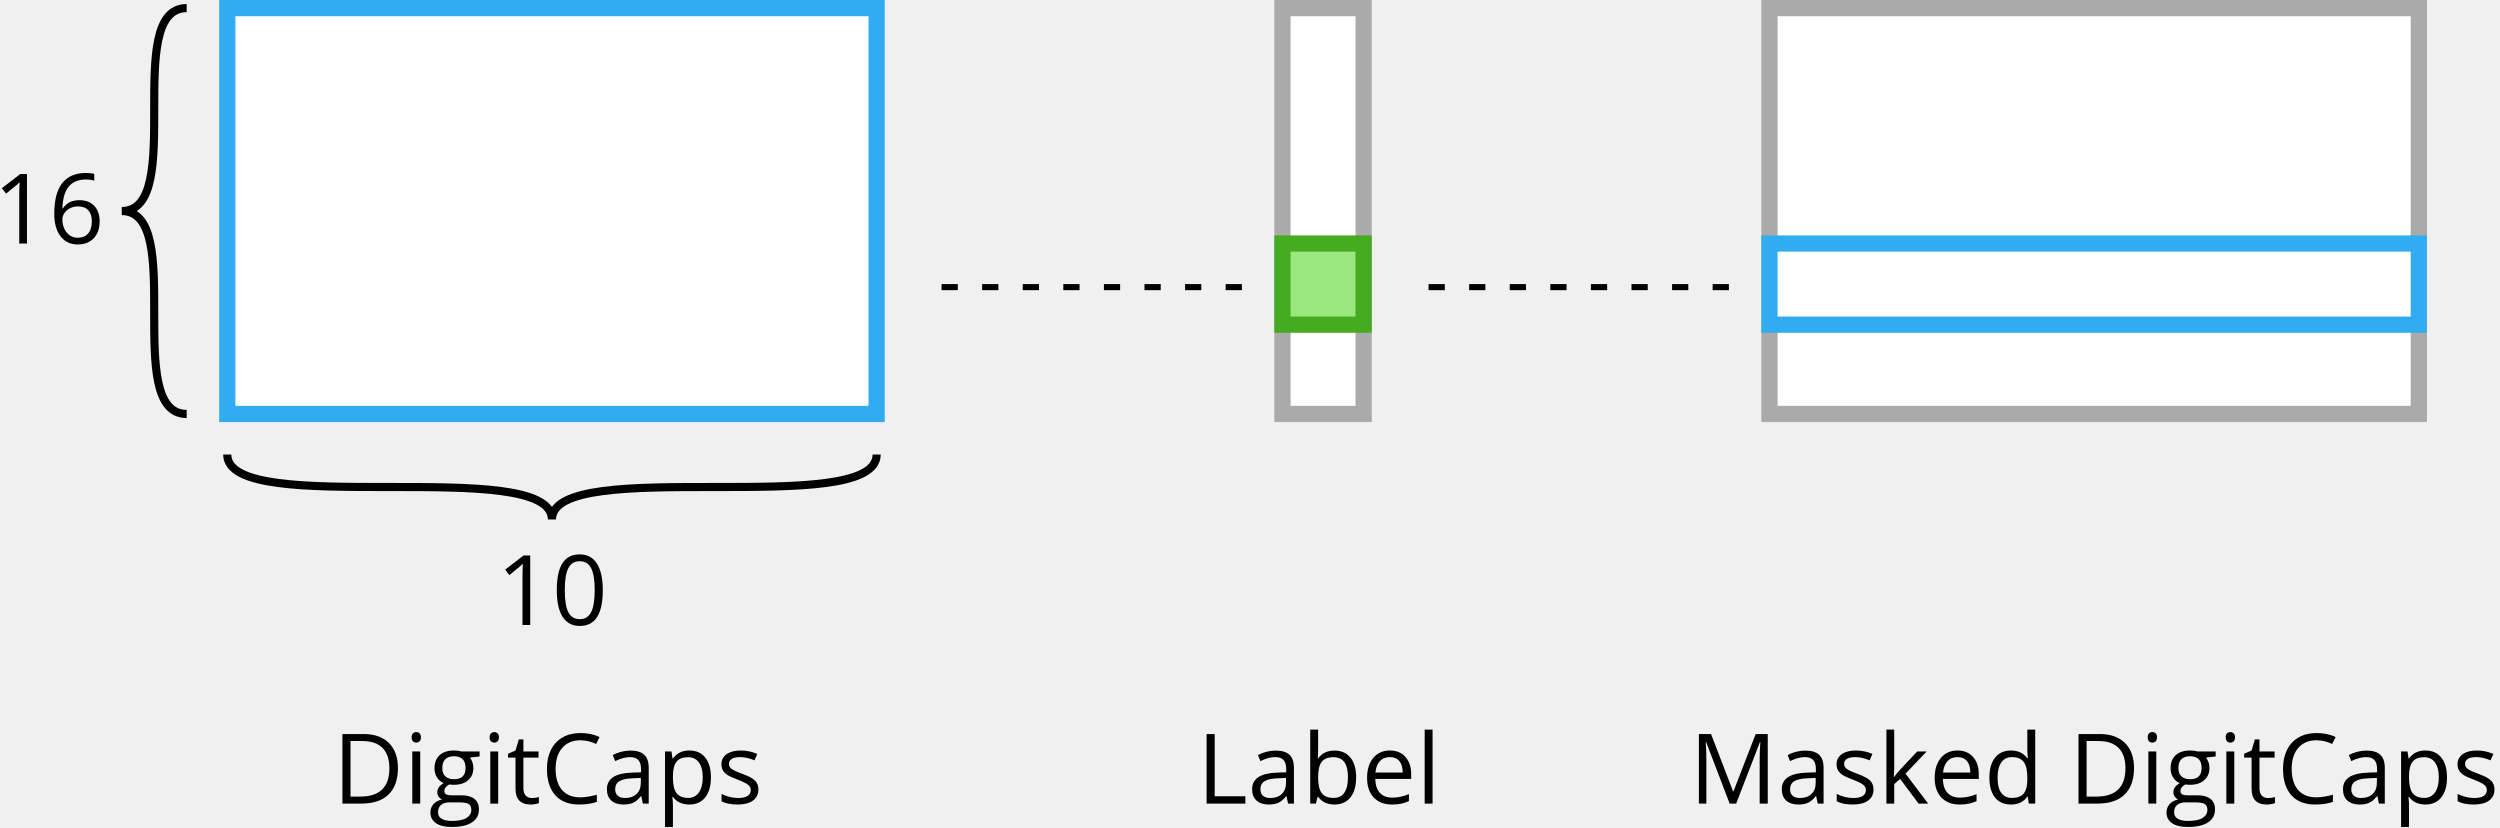
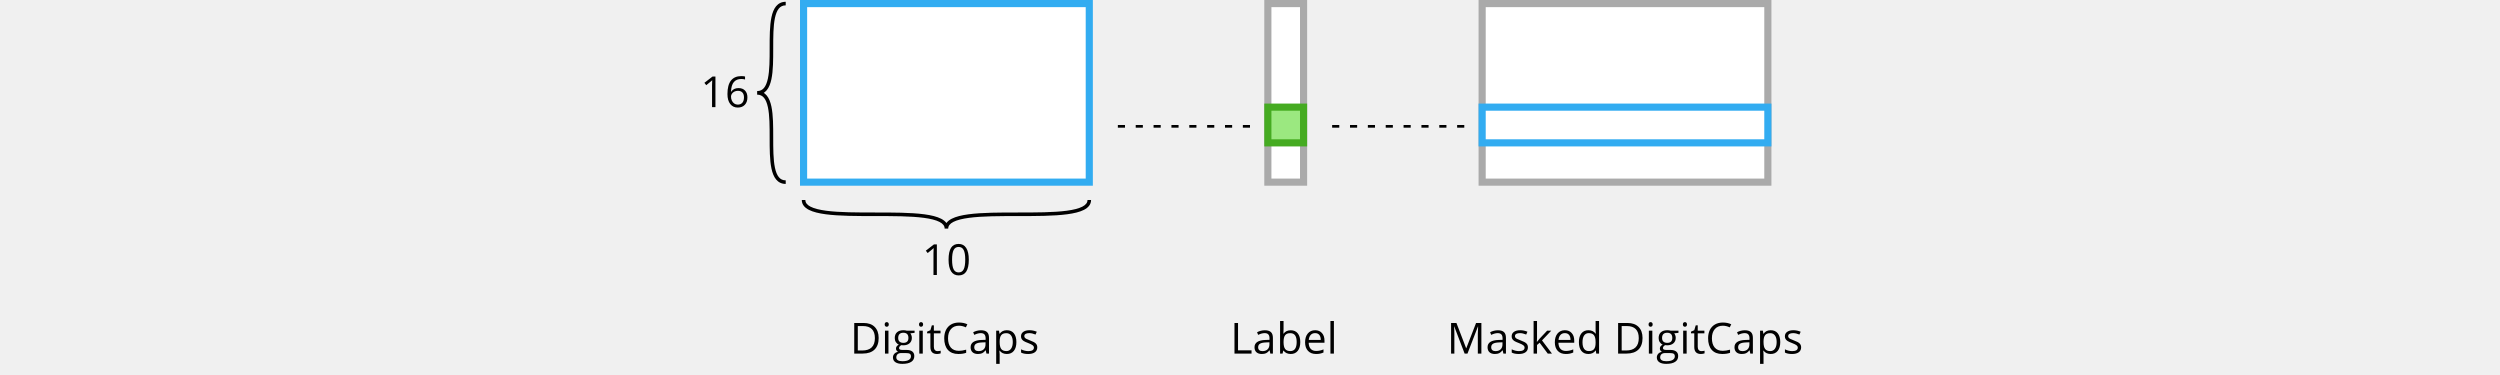
- <svg xmlns="http://www.w3.org/2000/svg" width="308" height="102" viewBox="0 0 308 102" fill="none">
-   <path d="M27.5 56C27.5 57.262 28.309 58.15 29.49 58.757C30.662 59.36 32.293 59.743 34.184 59.996C37.974 60.501 43.012 60.5 48 60.5C53.012 60.5 57.974 60.501 61.684 60.996C63.543 61.243 65.037 61.61 66.053 62.132C67.059 62.65 67.5 63.262 67.5 64L68.5 64C68.5 62.738 67.691 61.85 66.51 61.243C65.338 60.64 63.707 60.257 61.816 60.004C58.026 59.499 52.988 59.5 48 59.5C42.988 59.5 38.026 59.499 34.316 59.004C32.457 58.757 30.963 58.39 29.947 57.868C28.941 57.35 28.5 56.738 28.5 56L27.5 56ZM107.5 56C107.5 56.738 107.059 57.35 106.053 57.868C105.037 58.39 103.543 58.757 101.684 59.004C97.974 59.499 93.012 59.5 88 59.5C83.012 59.5 77.974 59.499 74.184 60.004C72.293 60.257 70.662 60.64 69.49 61.243C68.309 61.85 67.5 62.738 67.5 64L68.5 64C68.5 63.262 68.941 62.65 69.947 62.132C70.963 61.61 72.457 61.243 74.316 60.996C78.026 60.501 82.988 60.5 88 60.5C92.988 60.5 98.026 60.501 101.816 59.996C103.707 59.743 105.338 59.36 106.51 58.757C107.691 58.15 108.5 57.262 108.5 56L107.5 56Z" fill="black" />
-   <path d="M23 0.5C21.847 0.5 20.956 0.96 20.301 1.757C19.665 2.53 19.268 3.597 19.011 4.802C18.497 7.209 18.5 10.394 18.5 13.5C18.5 16.644 18.497 19.709 18.011 21.989C17.768 23.128 17.415 24.014 16.926 24.608C16.456 25.179 15.847 25.5 15 25.5L15 26.5C16.153 26.5 17.044 26.04 17.699 25.244C18.335 24.47 18.732 23.403 18.989 22.198C19.503 19.791 19.5 16.606 19.5 13.5C19.5 10.356 19.503 7.291 19.989 5.011C20.232 3.872 20.585 2.986 21.074 2.392C21.544 1.821 22.153 1.5 23 1.5L23 0.5ZM23 50.5C22.153 50.5 21.544 50.179 21.074 49.608C20.585 49.014 20.232 48.128 19.989 46.989C19.502 44.709 19.5 41.644 19.5 38.5C19.5 35.394 19.502 32.209 18.989 29.802C18.732 28.597 18.335 27.53 17.699 26.756C17.044 25.96 16.153 25.5 15 25.5L15 26.5C15.847 26.5 16.456 26.821 16.926 27.392C17.415 27.986 17.768 28.872 18.011 30.011C18.497 32.291 18.5 35.356 18.5 38.5C18.5 41.606 18.497 44.791 19.011 47.198C19.268 48.403 19.665 49.47 20.301 50.243C20.956 51.04 21.847 51.5 23 51.5L23 50.5Z" fill="black" />
-   <path d="M65.322 77H64.373V70.894C64.373 70.387 64.389 69.906 64.42 69.453C64.338 69.535 64.246 69.621 64.144 69.711C64.043 69.801 63.578 70.182 62.75 70.853L62.234 70.186L64.502 68.434H65.322V77ZM74.264 72.705C74.264 74.186 74.029 75.291 73.561 76.022C73.096 76.752 72.383 77.117 71.422 77.117C70.5 77.117 69.799 76.744 69.318 75.998C68.838 75.248 68.598 74.15 68.598 72.705C68.598 71.213 68.83 70.106 69.295 69.383C69.76 68.66 70.469 68.299 71.422 68.299C72.352 68.299 73.057 68.676 73.537 69.43C74.022 70.184 74.264 71.275 74.264 72.705ZM69.582 72.705C69.582 73.951 69.728 74.859 70.022 75.43C70.314 75.996 70.781 76.279 71.422 76.279C72.07 76.279 72.539 75.992 72.828 75.418C73.121 74.84 73.268 73.936 73.268 72.705C73.268 71.475 73.121 70.574 72.828 70.004C72.539 69.43 72.07 69.143 71.422 69.143C70.781 69.143 70.314 69.426 70.022 69.992C69.728 70.555 69.582 71.459 69.582 72.705Z" fill="black" />
-   <path d="M3.322 30H2.373V23.895C2.373 23.387 2.389 22.906 2.42 22.453C2.338 22.535 2.246 22.621 2.145 22.711C2.043 22.801 1.578 23.182 0.75 23.854L0.234 23.186L2.502 21.434H3.322V30ZM6.686 26.338C6.686 24.654 7.012 23.396 7.664 22.564C8.32 21.729 9.289 21.311 10.57 21.311C11.012 21.311 11.359 21.348 11.613 21.422V22.26C11.312 22.162 10.969 22.113 10.582 22.113C9.664 22.113 8.963 22.4 8.479 22.975C7.994 23.545 7.729 24.443 7.682 25.67H7.752C8.182 24.998 8.861 24.662 9.791 24.662C10.56 24.662 11.166 24.895 11.607 25.359C12.053 25.824 12.275 26.455 12.275 27.252C12.275 28.143 12.031 28.844 11.543 29.355C11.059 29.863 10.402 30.117 9.574 30.117C8.688 30.117 7.984 29.785 7.465 29.121C6.945 28.453 6.686 27.525 6.686 26.338ZM9.562 29.291C10.117 29.291 10.547 29.117 10.852 28.77C11.16 28.418 11.315 27.912 11.315 27.252C11.315 26.686 11.172 26.24 10.887 25.916C10.602 25.592 10.176 25.43 9.609 25.43C9.258 25.43 8.936 25.502 8.643 25.646C8.35 25.791 8.115 25.99 7.939 26.244C7.768 26.498 7.682 26.762 7.682 27.035C7.682 27.438 7.76 27.812 7.916 28.16C8.072 28.508 8.293 28.783 8.578 28.986C8.867 29.189 9.195 29.291 9.562 29.291Z" fill="black" />
-   <rect x="28" y="1" width="80" height="50" fill="white" stroke="#32ACF1" stroke-width="2" />
-   <rect x="218" y="1" width="80" height="50" fill="white" stroke="#AAAAAA" stroke-width="2" />
-   <rect x="218" y="30" width="80" height="10" fill="white" stroke="#32ACF1" stroke-width="2" />
-   <path d="M49.025 94.635C49.025 96.049 48.641 97.131 47.871 97.881C47.105 98.627 46.002 99 44.56 99H42.188V90.434H44.812C46.145 90.434 47.18 90.803 47.918 91.541C48.656 92.279 49.025 93.311 49.025 94.635ZM47.971 94.67C47.971 93.553 47.69 92.711 47.127 92.144C46.568 91.578 45.736 91.295 44.631 91.295H43.184V98.139H44.397C45.584 98.139 46.477 97.848 47.074 97.266C47.672 96.68 47.971 95.814 47.971 94.67ZM51.768 99H50.795V92.578H51.768V99ZM50.713 90.838C50.713 90.615 50.768 90.453 50.877 90.352C50.986 90.246 51.123 90.193 51.287 90.193C51.443 90.193 51.578 90.246 51.691 90.352C51.805 90.457 51.861 90.619 51.861 90.838C51.861 91.057 51.805 91.221 51.691 91.33C51.578 91.436 51.443 91.488 51.287 91.488C51.123 91.488 50.986 91.436 50.877 91.33C50.768 91.221 50.713 91.057 50.713 90.838ZM59.086 92.578V93.193L57.897 93.334C58.006 93.471 58.103 93.65 58.19 93.873C58.275 94.092 58.318 94.34 58.318 94.617C58.318 95.246 58.103 95.748 57.674 96.123C57.244 96.498 56.654 96.686 55.904 96.686C55.713 96.686 55.533 96.67 55.365 96.639C54.951 96.857 54.744 97.133 54.744 97.465C54.744 97.641 54.816 97.772 54.961 97.857C55.105 97.939 55.353 97.981 55.705 97.981H56.842C57.537 97.981 58.07 98.127 58.441 98.42C58.816 98.713 59.004 99.139 59.004 99.697C59.004 100.408 58.719 100.949 58.148 101.32C57.578 101.695 56.746 101.883 55.652 101.883C54.812 101.883 54.164 101.727 53.707 101.414C53.254 101.102 53.027 100.66 53.027 100.09C53.027 99.699 53.152 99.361 53.402 99.076C53.652 98.791 54.004 98.598 54.457 98.496C54.293 98.422 54.154 98.307 54.041 98.15C53.932 97.994 53.877 97.812 53.877 97.606C53.877 97.371 53.94 97.166 54.065 96.99C54.19 96.814 54.387 96.644 54.656 96.481C54.324 96.344 54.053 96.111 53.842 95.783C53.635 95.455 53.531 95.08 53.531 94.658C53.531 93.955 53.742 93.414 54.164 93.035C54.586 92.652 55.184 92.461 55.957 92.461C56.293 92.461 56.596 92.5 56.865 92.578H59.086ZM53.965 100.078C53.965 100.426 54.111 100.689 54.404 100.869C54.697 101.049 55.117 101.139 55.664 101.139C56.48 101.139 57.084 101.016 57.475 100.77C57.869 100.527 58.066 100.197 58.066 99.779C58.066 99.432 57.959 99.189 57.744 99.053C57.529 98.92 57.125 98.853 56.531 98.853H55.365C54.924 98.853 54.58 98.959 54.334 99.17C54.088 99.381 53.965 99.684 53.965 100.078ZM54.492 94.635C54.492 95.084 54.619 95.424 54.873 95.654C55.127 95.885 55.48 96 55.934 96C56.883 96 57.357 95.539 57.357 94.617C57.357 93.652 56.877 93.17 55.916 93.17C55.459 93.17 55.107 93.293 54.861 93.539C54.615 93.785 54.492 94.15 54.492 94.635ZM61.377 99H60.404V92.578H61.377V99ZM60.322 90.838C60.322 90.615 60.377 90.453 60.486 90.352C60.596 90.246 60.732 90.193 60.897 90.193C61.053 90.193 61.188 90.246 61.301 90.352C61.414 90.457 61.471 90.619 61.471 90.838C61.471 91.057 61.414 91.221 61.301 91.33C61.188 91.436 61.053 91.488 60.897 91.488C60.732 91.488 60.596 91.436 60.486 91.33C60.377 91.221 60.322 91.057 60.322 90.838ZM65.514 98.314C65.686 98.314 65.852 98.303 66.012 98.279C66.172 98.252 66.299 98.225 66.393 98.197V98.941C66.287 98.992 66.131 99.033 65.924 99.064C65.721 99.1 65.537 99.117 65.373 99.117C64.131 99.117 63.51 98.463 63.51 97.154V93.334H62.59V92.865L63.51 92.461L63.92 91.09H64.482V92.578H66.346V93.334H64.482V97.113C64.482 97.5 64.574 97.797 64.758 98.004C64.941 98.211 65.193 98.314 65.514 98.314ZM71.496 91.201C70.555 91.201 69.811 91.516 69.264 92.144C68.721 92.769 68.449 93.627 68.449 94.717C68.449 95.838 68.711 96.705 69.234 97.318C69.762 97.928 70.512 98.232 71.484 98.232C72.082 98.232 72.764 98.125 73.529 97.91V98.783C72.936 99.006 72.203 99.117 71.332 99.117C70.07 99.117 69.096 98.734 68.408 97.969C67.725 97.203 67.383 96.115 67.383 94.705C67.383 93.822 67.547 93.049 67.875 92.385C68.207 91.721 68.684 91.209 69.305 90.85C69.93 90.49 70.664 90.311 71.508 90.311C72.406 90.311 73.191 90.475 73.863 90.803L73.441 91.658C72.793 91.353 72.144 91.201 71.496 91.201ZM79.201 99L79.008 98.086H78.961C78.641 98.488 78.32 98.762 78 98.906C77.684 99.047 77.287 99.117 76.811 99.117C76.174 99.117 75.674 98.953 75.311 98.625C74.951 98.297 74.772 97.83 74.772 97.225C74.772 95.928 75.809 95.248 77.883 95.186L78.973 95.15V94.752C78.973 94.248 78.863 93.877 78.644 93.639C78.43 93.397 78.084 93.275 77.607 93.275C77.072 93.275 76.467 93.439 75.791 93.768L75.492 93.023C75.809 92.852 76.154 92.717 76.529 92.619C76.908 92.522 77.287 92.473 77.666 92.473C78.432 92.473 78.998 92.643 79.365 92.982C79.736 93.322 79.922 93.867 79.922 94.617V99H79.201ZM77.004 98.314C77.609 98.314 78.084 98.148 78.428 97.816C78.775 97.484 78.949 97.019 78.949 96.422V95.842L77.977 95.883C77.203 95.91 76.644 96.031 76.301 96.246C75.961 96.457 75.791 96.787 75.791 97.236C75.791 97.588 75.897 97.856 76.107 98.039C76.322 98.223 76.621 98.314 77.004 98.314ZM84.92 99.117C84.502 99.117 84.119 99.041 83.772 98.889C83.428 98.732 83.139 98.494 82.904 98.174H82.834C82.881 98.549 82.904 98.904 82.904 99.24V101.883H81.932V92.578H82.723L82.857 93.457H82.904C83.154 93.106 83.445 92.852 83.777 92.695C84.109 92.539 84.49 92.461 84.92 92.461C85.772 92.461 86.428 92.752 86.889 93.334C87.353 93.916 87.586 94.732 87.586 95.783C87.586 96.838 87.35 97.658 86.877 98.244C86.408 98.826 85.756 99.117 84.92 99.117ZM84.779 93.287C84.123 93.287 83.648 93.469 83.356 93.832C83.062 94.195 82.912 94.773 82.904 95.566V95.783C82.904 96.686 83.055 97.332 83.356 97.723C83.656 98.109 84.139 98.303 84.803 98.303C85.357 98.303 85.791 98.078 86.103 97.629C86.42 97.18 86.578 96.561 86.578 95.772C86.578 94.971 86.42 94.357 86.103 93.932C85.791 93.502 85.35 93.287 84.779 93.287ZM93.434 97.248C93.434 97.846 93.211 98.307 92.766 98.631C92.32 98.955 91.695 99.117 90.891 99.117C90.039 99.117 89.375 98.982 88.898 98.713V97.811C89.207 97.967 89.537 98.09 89.889 98.18C90.244 98.269 90.586 98.314 90.914 98.314C91.422 98.314 91.812 98.234 92.086 98.074C92.359 97.91 92.496 97.662 92.496 97.33C92.496 97.08 92.387 96.867 92.168 96.691C91.953 96.512 91.531 96.301 90.902 96.059C90.305 95.836 89.879 95.643 89.625 95.478C89.375 95.311 89.188 95.121 89.062 94.91C88.941 94.699 88.881 94.447 88.881 94.154C88.881 93.631 89.094 93.219 89.519 92.918C89.945 92.613 90.529 92.461 91.272 92.461C91.963 92.461 92.639 92.602 93.299 92.883L92.953 93.674C92.309 93.408 91.725 93.275 91.201 93.275C90.74 93.275 90.393 93.348 90.158 93.492C89.924 93.637 89.807 93.836 89.807 94.09C89.807 94.262 89.85 94.408 89.936 94.529C90.025 94.65 90.168 94.766 90.363 94.875C90.559 94.984 90.934 95.143 91.488 95.35C92.25 95.627 92.764 95.906 93.029 96.188C93.299 96.469 93.434 96.822 93.434 97.248Z" fill="black" />
-   <path d="M213.094 99L210.188 91.406H210.141C210.195 92.008 210.223 92.723 210.223 93.551V99H209.303V90.434H210.803L213.516 97.5H213.562L216.299 90.434H217.787V99H216.791V93.481C216.791 92.848 216.818 92.16 216.873 91.418H216.826L213.896 99H213.094ZM223.945 99L223.752 98.086H223.705C223.385 98.488 223.064 98.762 222.744 98.906C222.428 99.047 222.031 99.117 221.555 99.117C220.918 99.117 220.418 98.953 220.055 98.625C219.695 98.297 219.516 97.83 219.516 97.225C219.516 95.928 220.553 95.248 222.627 95.186L223.717 95.15V94.752C223.717 94.248 223.607 93.877 223.389 93.639C223.174 93.397 222.828 93.275 222.352 93.275C221.816 93.275 221.211 93.439 220.535 93.768L220.236 93.023C220.553 92.852 220.898 92.717 221.273 92.619C221.652 92.522 222.031 92.473 222.41 92.473C223.176 92.473 223.742 92.643 224.109 92.982C224.48 93.322 224.666 93.867 224.666 94.617V99H223.945ZM221.748 98.314C222.354 98.314 222.828 98.148 223.172 97.816C223.52 97.484 223.693 97.019 223.693 96.422V95.842L222.721 95.883C221.947 95.91 221.389 96.031 221.045 96.246C220.705 96.457 220.535 96.787 220.535 97.236C220.535 97.588 220.641 97.856 220.852 98.039C221.066 98.223 221.365 98.314 221.748 98.314ZM230.818 97.248C230.818 97.846 230.596 98.307 230.15 98.631C229.705 98.955 229.08 99.117 228.275 99.117C227.424 99.117 226.76 98.982 226.283 98.713V97.811C226.592 97.967 226.922 98.09 227.273 98.18C227.629 98.269 227.971 98.314 228.299 98.314C228.807 98.314 229.197 98.234 229.471 98.074C229.744 97.91 229.881 97.662 229.881 97.33C229.881 97.08 229.771 96.867 229.553 96.691C229.338 96.512 228.916 96.301 228.287 96.059C227.689 95.836 227.264 95.643 227.01 95.478C226.76 95.311 226.572 95.121 226.447 94.91C226.326 94.699 226.266 94.447 226.266 94.154C226.266 93.631 226.479 93.219 226.904 92.918C227.33 92.613 227.914 92.461 228.656 92.461C229.348 92.461 230.023 92.602 230.684 92.883L230.338 93.674C229.693 93.408 229.109 93.275 228.586 93.275C228.125 93.275 227.777 93.348 227.543 93.492C227.309 93.637 227.191 93.836 227.191 94.09C227.191 94.262 227.234 94.408 227.32 94.529C227.41 94.65 227.553 94.766 227.748 94.875C227.943 94.984 228.318 95.143 228.873 95.35C229.635 95.627 230.148 95.906 230.414 96.188C230.684 96.469 230.818 96.822 230.818 97.248ZM233.367 95.713C233.535 95.475 233.791 95.162 234.135 94.775L236.209 92.578H237.363L234.762 95.314L237.545 99H236.367L234.1 95.965L233.367 96.598V99H232.406V89.883H233.367V94.717C233.367 94.932 233.352 95.264 233.32 95.713H233.367ZM241.424 99.117C240.475 99.117 239.725 98.828 239.174 98.25C238.627 97.672 238.354 96.869 238.354 95.842C238.354 94.807 238.607 93.984 239.115 93.375C239.627 92.766 240.312 92.461 241.172 92.461C241.977 92.461 242.613 92.727 243.082 93.258C243.551 93.785 243.785 94.482 243.785 95.35V95.965H239.361C239.381 96.719 239.57 97.291 239.93 97.682C240.293 98.072 240.803 98.268 241.459 98.268C242.15 98.268 242.834 98.123 243.51 97.834V98.701C243.166 98.85 242.84 98.955 242.531 99.018C242.227 99.084 241.857 99.117 241.424 99.117ZM241.16 93.275C240.645 93.275 240.232 93.443 239.924 93.779C239.619 94.115 239.439 94.58 239.385 95.174H242.742C242.742 94.561 242.605 94.092 242.332 93.768C242.059 93.439 241.668 93.275 241.16 93.275ZM249.82 98.139H249.768C249.318 98.791 248.646 99.117 247.752 99.117C246.912 99.117 246.258 98.83 245.789 98.256C245.324 97.682 245.092 96.865 245.092 95.807C245.092 94.748 245.326 93.926 245.795 93.34C246.264 92.754 246.916 92.461 247.752 92.461C248.623 92.461 249.291 92.777 249.756 93.41H249.832L249.791 92.947L249.768 92.496V89.883H250.74V99H249.949L249.82 98.139ZM247.875 98.303C248.539 98.303 249.02 98.123 249.316 97.764C249.617 97.4 249.768 96.816 249.768 96.012V95.807C249.768 94.897 249.615 94.248 249.311 93.861C249.01 93.471 248.527 93.275 247.863 93.275C247.293 93.275 246.855 93.498 246.551 93.943C246.25 94.385 246.1 95.01 246.1 95.818C246.1 96.639 246.25 97.258 246.551 97.676C246.852 98.094 247.293 98.303 247.875 98.303ZM262.91 94.635C262.91 96.049 262.525 97.131 261.756 97.881C260.99 98.627 259.887 99 258.445 99H256.072V90.434H258.697C260.029 90.434 261.064 90.803 261.803 91.541C262.541 92.279 262.91 93.311 262.91 94.635ZM261.855 94.67C261.855 93.553 261.574 92.711 261.012 92.144C260.453 91.578 259.621 91.295 258.516 91.295H257.068V98.139H258.281C259.469 98.139 260.361 97.848 260.959 97.266C261.557 96.68 261.855 95.814 261.855 94.67ZM265.652 99H264.68V92.578H265.652V99ZM264.598 90.838C264.598 90.615 264.652 90.453 264.762 90.352C264.871 90.246 265.008 90.193 265.172 90.193C265.328 90.193 265.463 90.246 265.576 90.352C265.689 90.457 265.746 90.619 265.746 90.838C265.746 91.057 265.689 91.221 265.576 91.33C265.463 91.436 265.328 91.488 265.172 91.488C265.008 91.488 264.871 91.436 264.762 91.33C264.652 91.221 264.598 91.057 264.598 90.838ZM272.971 92.578V93.193L271.781 93.334C271.891 93.471 271.988 93.65 272.074 93.873C272.16 94.092 272.203 94.34 272.203 94.617C272.203 95.246 271.988 95.748 271.559 96.123C271.129 96.498 270.539 96.686 269.789 96.686C269.598 96.686 269.418 96.67 269.25 96.639C268.836 96.857 268.629 97.133 268.629 97.465C268.629 97.641 268.701 97.772 268.846 97.857C268.99 97.939 269.238 97.981 269.59 97.981H270.727C271.422 97.981 271.955 98.127 272.326 98.42C272.701 98.713 272.889 99.139 272.889 99.697C272.889 100.408 272.604 100.949 272.033 101.32C271.463 101.695 270.631 101.883 269.537 101.883C268.697 101.883 268.049 101.727 267.592 101.414C267.139 101.102 266.912 100.66 266.912 100.09C266.912 99.699 267.037 99.361 267.287 99.076C267.537 98.791 267.889 98.598 268.342 98.496C268.178 98.422 268.039 98.307 267.926 98.15C267.816 97.994 267.762 97.812 267.762 97.606C267.762 97.371 267.824 97.166 267.949 96.99C268.074 96.814 268.271 96.644 268.541 96.481C268.209 96.344 267.938 96.111 267.727 95.783C267.52 95.455 267.416 95.08 267.416 94.658C267.416 93.955 267.627 93.414 268.049 93.035C268.471 92.652 269.068 92.461 269.842 92.461C270.178 92.461 270.48 92.5 270.75 92.578H272.971ZM267.85 100.078C267.85 100.426 267.996 100.689 268.289 100.869C268.582 101.049 269.002 101.139 269.549 101.139C270.365 101.139 270.969 101.016 271.359 100.77C271.754 100.527 271.951 100.197 271.951 99.779C271.951 99.432 271.844 99.189 271.629 99.053C271.414 98.92 271.01 98.853 270.416 98.853H269.25C268.809 98.853 268.465 98.959 268.219 99.17C267.973 99.381 267.85 99.684 267.85 100.078ZM268.377 94.635C268.377 95.084 268.504 95.424 268.758 95.654C269.012 95.885 269.365 96 269.818 96C270.768 96 271.242 95.539 271.242 94.617C271.242 93.652 270.762 93.17 269.801 93.17C269.344 93.17 268.992 93.293 268.746 93.539C268.5 93.785 268.377 94.15 268.377 94.635ZM275.262 99H274.289V92.578H275.262V99ZM274.207 90.838C274.207 90.615 274.262 90.453 274.371 90.352C274.48 90.246 274.617 90.193 274.781 90.193C274.938 90.193 275.072 90.246 275.186 90.352C275.299 90.457 275.355 90.619 275.355 90.838C275.355 91.057 275.299 91.221 275.186 91.33C275.072 91.436 274.938 91.488 274.781 91.488C274.617 91.488 274.48 91.436 274.371 91.33C274.262 91.221 274.207 91.057 274.207 90.838ZM279.398 98.314C279.57 98.314 279.736 98.303 279.896 98.279C280.057 98.252 280.184 98.225 280.277 98.197V98.941C280.172 98.992 280.016 99.033 279.809 99.064C279.605 99.1 279.422 99.117 279.258 99.117C278.016 99.117 277.395 98.463 277.395 97.154V93.334H276.475V92.865L277.395 92.461L277.805 91.09H278.367V92.578H280.23V93.334H278.367V97.113C278.367 97.5 278.459 97.797 278.643 98.004C278.826 98.211 279.078 98.314 279.398 98.314ZM285.381 91.201C284.439 91.201 283.695 91.516 283.148 92.144C282.605 92.769 282.334 93.627 282.334 94.717C282.334 95.838 282.596 96.705 283.119 97.318C283.646 97.928 284.396 98.232 285.369 98.232C285.967 98.232 286.648 98.125 287.414 97.91V98.783C286.82 99.006 286.088 99.117 285.217 99.117C283.955 99.117 282.98 98.734 282.293 97.969C281.609 97.203 281.268 96.115 281.268 94.705C281.268 93.822 281.432 93.049 281.76 92.385C282.092 91.721 282.568 91.209 283.189 90.85C283.814 90.49 284.549 90.311 285.393 90.311C286.291 90.311 287.076 90.475 287.748 90.803L287.326 91.658C286.678 91.353 286.029 91.201 285.381 91.201ZM293.086 99L292.893 98.086H292.846C292.525 98.488 292.205 98.762 291.885 98.906C291.568 99.047 291.172 99.117 290.695 99.117C290.059 99.117 289.559 98.953 289.195 98.625C288.836 98.297 288.656 97.83 288.656 97.225C288.656 95.928 289.693 95.248 291.768 95.186L292.857 95.15V94.752C292.857 94.248 292.748 93.877 292.529 93.639C292.314 93.397 291.969 93.275 291.492 93.275C290.957 93.275 290.352 93.439 289.676 93.768L289.377 93.023C289.693 92.852 290.039 92.717 290.414 92.619C290.793 92.522 291.172 92.473 291.551 92.473C292.316 92.473 292.883 92.643 293.25 92.982C293.621 93.322 293.807 93.867 293.807 94.617V99H293.086ZM290.889 98.314C291.494 98.314 291.969 98.148 292.312 97.816C292.66 97.484 292.834 97.019 292.834 96.422V95.842L291.861 95.883C291.088 95.91 290.529 96.031 290.186 96.246C289.846 96.457 289.676 96.787 289.676 97.236C289.676 97.588 289.781 97.856 289.992 98.039C290.207 98.223 290.506 98.314 290.889 98.314ZM298.805 99.117C298.387 99.117 298.004 99.041 297.656 98.889C297.312 98.732 297.023 98.494 296.789 98.174H296.719C296.766 98.549 296.789 98.904 296.789 99.24V101.883H295.816V92.578H296.607L296.742 93.457H296.789C297.039 93.106 297.33 92.852 297.662 92.695C297.994 92.539 298.375 92.461 298.805 92.461C299.656 92.461 300.312 92.752 300.773 93.334C301.238 93.916 301.471 94.732 301.471 95.783C301.471 96.838 301.234 97.658 300.762 98.244C300.293 98.826 299.641 99.117 298.805 99.117ZM298.664 93.287C298.008 93.287 297.533 93.469 297.24 93.832C296.947 94.195 296.797 94.773 296.789 95.566V95.783C296.789 96.686 296.939 97.332 297.24 97.723C297.541 98.109 298.023 98.303 298.688 98.303C299.242 98.303 299.676 98.078 299.988 97.629C300.305 97.18 300.463 96.561 300.463 95.772C300.463 94.971 300.305 94.357 299.988 93.932C299.676 93.502 299.234 93.287 298.664 93.287ZM307.318 97.248C307.318 97.846 307.096 98.307 306.65 98.631C306.205 98.955 305.58 99.117 304.775 99.117C303.924 99.117 303.26 98.982 302.783 98.713V97.811C303.092 97.967 303.422 98.09 303.773 98.18C304.129 98.269 304.471 98.314 304.799 98.314C305.307 98.314 305.697 98.234 305.971 98.074C306.244 97.91 306.381 97.662 306.381 97.33C306.381 97.08 306.271 96.867 306.053 96.691C305.838 96.512 305.416 96.301 304.787 96.059C304.189 95.836 303.764 95.643 303.51 95.478C303.26 95.311 303.072 95.121 302.947 94.91C302.826 94.699 302.766 94.447 302.766 94.154C302.766 93.631 302.979 93.219 303.404 92.918C303.83 92.613 304.414 92.461 305.156 92.461C305.848 92.461 306.523 92.602 307.184 92.883L306.838 93.674C306.193 93.408 305.609 93.275 305.086 93.275C304.625 93.275 304.277 93.348 304.043 93.492C303.809 93.637 303.691 93.836 303.691 94.09C303.691 94.262 303.734 94.408 303.82 94.529C303.91 94.65 304.053 94.766 304.248 94.875C304.443 94.984 304.818 95.143 305.373 95.35C306.135 95.627 306.648 95.906 306.914 96.188C307.184 96.469 307.318 96.822 307.318 97.248Z" fill="black" />
-   <path d="M148.654 99V90.434H149.65V98.098H153.43V99H148.654ZM158.691 99L158.498 98.086H158.451C158.131 98.488 157.811 98.762 157.49 98.906C157.174 99.047 156.777 99.117 156.301 99.117C155.664 99.117 155.164 98.953 154.801 98.625C154.441 98.297 154.262 97.83 154.262 97.225C154.262 95.928 155.299 95.248 157.373 95.186L158.463 95.15V94.752C158.463 94.248 158.354 93.877 158.135 93.639C157.92 93.397 157.574 93.275 157.098 93.275C156.562 93.275 155.957 93.439 155.281 93.768L154.982 93.023C155.299 92.852 155.645 92.717 156.02 92.619C156.398 92.522 156.777 92.473 157.156 92.473C157.922 92.473 158.488 92.643 158.855 92.982C159.227 93.322 159.412 93.867 159.412 94.617V99H158.691ZM156.494 98.314C157.1 98.314 157.574 98.148 157.918 97.816C158.266 97.484 158.439 97.019 158.439 96.422V95.842L157.467 95.883C156.693 95.91 156.135 96.031 155.791 96.246C155.451 96.457 155.281 96.787 155.281 97.236C155.281 97.588 155.387 97.856 155.598 98.039C155.812 98.223 156.111 98.314 156.494 98.314ZM164.41 92.473C165.254 92.473 165.908 92.762 166.373 93.34C166.842 93.914 167.076 94.728 167.076 95.783C167.076 96.838 166.84 97.658 166.367 98.244C165.898 98.826 165.246 99.117 164.41 99.117C163.992 99.117 163.609 99.041 163.262 98.889C162.918 98.732 162.629 98.494 162.395 98.174H162.324L162.119 99H161.422V89.883H162.395V92.098C162.395 92.594 162.379 93.039 162.348 93.434H162.395C162.848 92.793 163.52 92.473 164.41 92.473ZM164.27 93.287C163.605 93.287 163.127 93.478 162.834 93.861C162.541 94.24 162.395 94.881 162.395 95.783C162.395 96.686 162.545 97.332 162.846 97.723C163.146 98.109 163.629 98.303 164.293 98.303C164.891 98.303 165.336 98.086 165.629 97.652C165.922 97.215 166.068 96.588 166.068 95.772C166.068 94.936 165.922 94.312 165.629 93.902C165.336 93.492 164.883 93.287 164.27 93.287ZM171.494 99.117C170.545 99.117 169.795 98.828 169.244 98.25C168.697 97.672 168.424 96.869 168.424 95.842C168.424 94.807 168.678 93.984 169.186 93.375C169.697 92.766 170.383 92.461 171.242 92.461C172.047 92.461 172.684 92.727 173.152 93.258C173.621 93.785 173.855 94.482 173.855 95.35V95.965H169.432C169.451 96.719 169.641 97.291 170 97.682C170.363 98.072 170.873 98.268 171.529 98.268C172.221 98.268 172.904 98.123 173.58 97.834V98.701C173.236 98.85 172.91 98.955 172.602 99.018C172.297 99.084 171.928 99.117 171.494 99.117ZM171.23 93.275C170.715 93.275 170.303 93.443 169.994 93.779C169.689 94.115 169.51 94.58 169.455 95.174H172.812C172.812 94.561 172.676 94.092 172.402 93.768C172.129 93.439 171.738 93.275 171.23 93.275ZM176.492 99H175.52V89.883H176.492V99Z" fill="black" />
-   <rect x="158" y="1" width="10" height="50" fill="white" stroke="#AAAAAA" stroke-width="2" />
-   <rect x="158" y="30" width="10" height="10" fill="#9BE880" stroke="#45AB21" stroke-width="2" />
-   <line x1="153" y1="35.375" x2="113" y2="35.375" stroke="black" stroke-width="0.75" stroke-dasharray="2 3" />
-   <line x1="213" y1="35.375" x2="173" y2="35.375" stroke="black" stroke-width="0.75" stroke-dasharray="2 3" />
+ <svg xmlns="http://www.w3.org/2000/svg" width="700" height="105" viewBox="0 0 700 105" fill="none">
+   <path d="M224.5 56C224.5 57.262 225.309 58.15 226.49 58.757C227.662 59.36 229.293 59.743 231.184 59.996C234.974 60.501 240.012 60.5 245 60.5C250.012 60.5 254.974 60.501 258.684 60.996C260.543 61.243 262.037 61.61 263.053 62.132C264.059 62.65 264.5 63.262 264.5 64L265.5 64C265.5 62.738 264.691 61.85 263.51 61.243C262.338 60.64 260.707 60.257 258.816 60.004C255.026 59.499 249.988 59.5 245 59.5C239.988 59.5 235.026 59.499 231.316 59.004C229.457 58.757 227.963 58.39 226.947 57.868C225.941 57.35 225.5 56.738 225.5 56L224.5 56ZM304.5 56C304.5 56.738 304.059 57.35 303.053 57.868C302.037 58.39 300.543 58.757 298.684 59.004C294.974 59.499 290.012 59.5 285 59.5C280.012 59.5 274.974 59.499 271.184 60.004C269.293 60.257 267.662 60.64 266.49 61.243C265.309 61.85 264.5 62.738 264.5 64L265.5 64C265.5 63.262 265.941 62.65 266.947 62.132C267.963 61.61 269.457 61.243 271.316 60.996C275.026 60.501 279.988 60.5 285 60.5C289.988 60.5 295.026 60.501 298.816 59.996C300.707 59.743 302.338 59.36 303.51 58.757C304.691 58.15 305.5 57.262 305.5 56L304.5 56Z" fill="black" />
+   <path d="M220 0.5C218.847 0.5 217.957 0.96 217.301 1.757C216.665 2.53 216.268 3.597 216.011 4.802C215.498 7.209 215.5 10.394 215.5 13.5C215.5 16.644 215.498 19.709 215.011 21.989C214.768 23.128 214.415 24.014 213.926 24.608C213.457 25.179 212.847 25.5 212 25.5L212 26.5C213.153 26.5 214.043 26.04 214.699 25.244C215.335 24.47 215.732 23.403 215.989 22.198C216.502 19.791 216.5 16.606 216.5 13.5C216.5 10.356 216.502 7.291 216.989 5.011C217.232 3.872 217.585 2.986 218.074 2.392C218.543 1.821 219.153 1.5 220 1.5L220 0.5ZM220 50.5C219.153 50.5 218.543 50.179 218.074 49.608C217.585 49.014 217.232 48.128 216.989 46.989C216.502 44.709 216.5 41.644 216.5 38.5C216.5 35.394 216.502 32.209 215.989 29.802C215.732 28.597 215.335 27.53 214.699 26.756C214.043 25.96 213.153 25.5 212 25.5L212 26.5C212.847 26.5 213.457 26.821 213.926 27.392C214.415 27.986 214.768 28.872 215.011 30.011C215.498 32.291 215.5 35.356 215.5 38.5C215.5 41.606 215.498 44.791 216.011 47.198C216.268 48.403 216.665 49.47 217.301 50.243C217.957 51.04 218.847 51.5 220 51.5L220 50.5Z" fill="black" />
+   <path d="M262.322 77H261.373V70.894C261.373 70.387 261.389 69.906 261.42 69.453C261.338 69.535 261.246 69.621 261.145 69.711C261.043 69.801 260.578 70.182 259.75 70.853L259.234 70.186L261.502 68.434H262.322V77ZM271.264 72.705C271.264 74.186 271.029 75.291 270.561 76.022C270.096 76.752 269.383 77.117 268.422 77.117C267.5 77.117 266.799 76.744 266.318 75.998C265.838 75.248 265.598 74.15 265.598 72.705C265.598 71.213 265.83 70.106 266.295 69.383C266.76 68.66 267.469 68.299 268.422 68.299C269.352 68.299 270.057 68.676 270.537 69.43C271.021 70.184 271.264 71.275 271.264 72.705ZM266.582 72.705C266.582 73.951 266.729 74.859 267.021 75.43C267.314 75.996 267.781 76.279 268.422 76.279C269.07 76.279 269.539 75.992 269.828 75.418C270.121 74.84 270.268 73.936 270.268 72.705C270.268 71.475 270.121 70.574 269.828 70.004C269.539 69.43 269.07 69.143 268.422 69.143C267.781 69.143 267.314 69.426 267.021 69.992C266.729 70.555 266.582 71.459 266.582 72.705Z" fill="black" />
+   <path d="M200.322 30H199.373V23.895C199.373 23.387 199.389 22.906 199.42 22.453C199.338 22.535 199.246 22.621 199.145 22.711C199.043 22.801 198.578 23.182 197.75 23.854L197.234 23.186L199.502 21.434H200.322V30ZM203.686 26.338C203.686 24.654 204.012 23.396 204.664 22.564C205.32 21.729 206.289 21.311 207.57 21.311C208.012 21.311 208.359 21.348 208.613 21.422V22.26C208.312 22.162 207.969 22.113 207.582 22.113C206.664 22.113 205.963 22.4 205.479 22.975C204.994 23.545 204.729 24.443 204.682 25.67H204.752C205.182 24.998 205.861 24.662 206.791 24.662C207.561 24.662 208.166 24.895 208.607 25.359C209.053 25.824 209.275 26.455 209.275 27.252C209.275 28.143 209.031 28.844 208.543 29.355C208.059 29.863 207.402 30.117 206.574 30.117C205.688 30.117 204.984 29.785 204.465 29.121C203.945 28.453 203.686 27.525 203.686 26.338ZM206.562 29.291C207.117 29.291 207.547 29.117 207.852 28.77C208.16 28.418 208.314 27.912 208.314 27.252C208.314 26.686 208.172 26.24 207.887 25.916C207.602 25.592 207.176 25.43 206.609 25.43C206.258 25.43 205.936 25.502 205.643 25.646C205.35 25.791 205.115 25.99 204.939 26.244C204.768 26.498 204.682 26.762 204.682 27.035C204.682 27.438 204.76 27.812 204.916 28.16C205.072 28.508 205.293 28.783 205.578 28.986C205.867 29.189 206.195 29.291 206.562 29.291Z" fill="black" />
+   <rect x="225" y="1" width="80" height="50" fill="white" stroke="#32ACF1" stroke-width="2" />
+   <rect x="415" y="1" width="80" height="50" fill="white" stroke="#AAAAAA" stroke-width="2" />
+   <rect x="415" y="30" width="80" height="10" fill="white" stroke="#32ACF1" stroke-width="2" />
+   <path d="M246.025 94.635C246.025 96.049 245.641 97.131 244.871 97.881C244.105 98.627 243.002 99 241.561 99H239.188V90.434H241.812C243.145 90.434 244.18 90.803 244.918 91.541C245.656 92.279 246.025 93.311 246.025 94.635ZM244.971 94.67C244.971 93.553 244.689 92.711 244.127 92.144C243.568 91.578 242.736 91.295 241.631 91.295H240.184V98.139H241.396C242.584 98.139 243.477 97.848 244.074 97.266C244.672 96.68 244.971 95.814 244.971 94.67ZM248.768 99H247.795V92.578H248.768V99ZM247.713 90.838C247.713 90.615 247.768 90.453 247.877 90.352C247.986 90.246 248.123 90.193 248.287 90.193C248.443 90.193 248.578 90.246 248.691 90.352C248.805 90.457 248.861 90.619 248.861 90.838C248.861 91.057 248.805 91.221 248.691 91.33C248.578 91.436 248.443 91.488 248.287 91.488C248.123 91.488 247.986 91.436 247.877 91.33C247.768 91.221 247.713 91.057 247.713 90.838ZM256.086 92.578V93.193L254.896 93.334C255.006 93.471 255.104 93.65 255.189 93.873C255.275 94.092 255.318 94.34 255.318 94.617C255.318 95.246 255.104 95.748 254.674 96.123C254.244 96.498 253.654 96.686 252.904 96.686C252.713 96.686 252.533 96.67 252.365 96.639C251.951 96.857 251.744 97.133 251.744 97.465C251.744 97.641 251.816 97.772 251.961 97.857C252.105 97.939 252.354 97.981 252.705 97.981H253.842C254.537 97.981 255.07 98.127 255.441 98.42C255.816 98.713 256.004 99.139 256.004 99.697C256.004 100.408 255.719 100.949 255.148 101.32C254.578 101.695 253.746 101.883 252.652 101.883C251.812 101.883 251.164 101.727 250.707 101.414C250.254 101.102 250.027 100.66 250.027 100.09C250.027 99.699 250.152 99.361 250.402 99.076C250.652 98.791 251.004 98.598 251.457 98.496C251.293 98.422 251.154 98.307 251.041 98.15C250.932 97.994 250.877 97.812 250.877 97.606C250.877 97.371 250.939 97.166 251.064 96.99C251.189 96.814 251.387 96.644 251.656 96.481C251.324 96.344 251.053 96.111 250.842 95.783C250.635 95.455 250.531 95.08 250.531 94.658C250.531 93.955 250.742 93.414 251.164 93.035C251.586 92.652 252.184 92.461 252.957 92.461C253.293 92.461 253.596 92.5 253.865 92.578H256.086ZM250.965 100.078C250.965 100.426 251.111 100.689 251.404 100.869C251.697 101.049 252.117 101.139 252.664 101.139C253.48 101.139 254.084 101.016 254.475 100.77C254.869 100.527 255.066 100.197 255.066 99.779C255.066 99.432 254.959 99.189 254.744 99.053C254.529 98.92 254.125 98.853 253.531 98.853H252.365C251.924 98.853 251.58 98.959 251.334 99.17C251.088 99.381 250.965 99.684 250.965 100.078ZM251.492 94.635C251.492 95.084 251.619 95.424 251.873 95.654C252.127 95.885 252.48 96 252.934 96C253.883 96 254.357 95.539 254.357 94.617C254.357 93.652 253.877 93.17 252.916 93.17C252.459 93.17 252.107 93.293 251.861 93.539C251.615 93.785 251.492 94.15 251.492 94.635ZM258.377 99H257.404V92.578H258.377V99ZM257.322 90.838C257.322 90.615 257.377 90.453 257.486 90.352C257.596 90.246 257.732 90.193 257.896 90.193C258.053 90.193 258.188 90.246 258.301 90.352C258.414 90.457 258.471 90.619 258.471 90.838C258.471 91.057 258.414 91.221 258.301 91.33C258.188 91.436 258.053 91.488 257.896 91.488C257.732 91.488 257.596 91.436 257.486 91.33C257.377 91.221 257.322 91.057 257.322 90.838ZM262.514 98.314C262.686 98.314 262.852 98.303 263.012 98.279C263.172 98.252 263.299 98.225 263.393 98.197V98.941C263.287 98.992 263.131 99.033 262.924 99.064C262.721 99.1 262.537 99.117 262.373 99.117C261.131 99.117 260.51 98.463 260.51 97.154V93.334H259.59V92.865L260.51 92.461L260.92 91.09H261.482V92.578H263.346V93.334H261.482V97.113C261.482 97.5 261.574 97.797 261.758 98.004C261.941 98.211 262.193 98.314 262.514 98.314ZM268.496 91.201C267.555 91.201 266.811 91.516 266.264 92.144C265.721 92.769 265.449 93.627 265.449 94.717C265.449 95.838 265.711 96.705 266.234 97.318C266.762 97.928 267.512 98.232 268.484 98.232C269.082 98.232 269.764 98.125 270.529 97.91V98.783C269.936 99.006 269.203 99.117 268.332 99.117C267.07 99.117 266.096 98.734 265.408 97.969C264.725 97.203 264.383 96.115 264.383 94.705C264.383 93.822 264.547 93.049 264.875 92.385C265.207 91.721 265.684 91.209 266.305 90.85C266.93 90.49 267.664 90.311 268.508 90.311C269.406 90.311 270.191 90.475 270.863 90.803L270.441 91.658C269.793 91.353 269.145 91.201 268.496 91.201ZM276.201 99L276.008 98.086H275.961C275.641 98.488 275.32 98.762 275 98.906C274.684 99.047 274.287 99.117 273.811 99.117C273.174 99.117 272.674 98.953 272.311 98.625C271.951 98.297 271.771 97.83 271.771 97.225C271.771 95.928 272.809 95.248 274.883 95.186L275.973 95.15V94.752C275.973 94.248 275.863 93.877 275.645 93.639C275.43 93.397 275.084 93.275 274.607 93.275C274.072 93.275 273.467 93.439 272.791 93.768L272.492 93.023C272.809 92.852 273.154 92.717 273.529 92.619C273.908 92.522 274.287 92.473 274.666 92.473C275.432 92.473 275.998 92.643 276.365 92.982C276.736 93.322 276.922 93.867 276.922 94.617V99H276.201ZM274.004 98.314C274.609 98.314 275.084 98.148 275.428 97.816C275.775 97.484 275.949 97.019 275.949 96.422V95.842L274.977 95.883C274.203 95.91 273.645 96.031 273.301 96.246C272.961 96.457 272.791 96.787 272.791 97.236C272.791 97.588 272.896 97.856 273.107 98.039C273.322 98.223 273.621 98.314 274.004 98.314ZM281.92 99.117C281.502 99.117 281.119 99.041 280.771 98.889C280.428 98.732 280.139 98.494 279.904 98.174H279.834C279.881 98.549 279.904 98.904 279.904 99.24V101.883H278.932V92.578H279.723L279.857 93.457H279.904C280.154 93.106 280.445 92.852 280.777 92.695C281.109 92.539 281.49 92.461 281.92 92.461C282.771 92.461 283.428 92.752 283.889 93.334C284.354 93.916 284.586 94.732 284.586 95.783C284.586 96.838 284.35 97.658 283.877 98.244C283.408 98.826 282.756 99.117 281.92 99.117ZM281.779 93.287C281.123 93.287 280.648 93.469 280.355 93.832C280.062 94.195 279.912 94.773 279.904 95.566V95.783C279.904 96.686 280.055 97.332 280.355 97.723C280.656 98.109 281.139 98.303 281.803 98.303C282.357 98.303 282.791 98.078 283.104 97.629C283.42 97.18 283.578 96.561 283.578 95.772C283.578 94.971 283.42 94.357 283.104 93.932C282.791 93.502 282.35 93.287 281.779 93.287ZM290.434 97.248C290.434 97.846 290.211 98.307 289.766 98.631C289.32 98.955 288.695 99.117 287.891 99.117C287.039 99.117 286.375 98.982 285.898 98.713V97.811C286.207 97.967 286.537 98.09 286.889 98.18C287.244 98.269 287.586 98.314 287.914 98.314C288.422 98.314 288.812 98.234 289.086 98.074C289.359 97.91 289.496 97.662 289.496 97.33C289.496 97.08 289.387 96.867 289.168 96.691C288.953 96.512 288.531 96.301 287.902 96.059C287.305 95.836 286.879 95.643 286.625 95.478C286.375 95.311 286.188 95.121 286.062 94.91C285.941 94.699 285.881 94.447 285.881 94.154C285.881 93.631 286.094 93.219 286.52 92.918C286.945 92.613 287.529 92.461 288.271 92.461C288.963 92.461 289.639 92.602 290.299 92.883L289.953 93.674C289.309 93.408 288.725 93.275 288.201 93.275C287.74 93.275 287.393 93.348 287.158 93.492C286.924 93.637 286.807 93.836 286.807 94.09C286.807 94.262 286.85 94.408 286.936 94.529C287.025 94.65 287.168 94.766 287.363 94.875C287.559 94.984 287.934 95.143 288.488 95.35C289.25 95.627 289.764 95.906 290.029 96.188C290.299 96.469 290.434 96.822 290.434 97.248Z" fill="black" />
+   <path d="M410.094 99L407.188 91.406H407.141C407.195 92.008 407.223 92.723 407.223 93.551V99H406.303V90.434H407.803L410.516 97.5H410.562L413.299 90.434H414.787V99H413.791V93.481C413.791 92.848 413.818 92.16 413.873 91.418H413.826L410.896 99H410.094ZM420.945 99L420.752 98.086H420.705C420.385 98.488 420.064 98.762 419.744 98.906C419.428 99.047 419.031 99.117 418.555 99.117C417.918 99.117 417.418 98.953 417.055 98.625C416.695 98.297 416.516 97.83 416.516 97.225C416.516 95.928 417.553 95.248 419.627 95.186L420.717 95.15V94.752C420.717 94.248 420.607 93.877 420.389 93.639C420.174 93.397 419.828 93.275 419.352 93.275C418.816 93.275 418.211 93.439 417.535 93.768L417.236 93.023C417.553 92.852 417.898 92.717 418.273 92.619C418.652 92.522 419.031 92.473 419.41 92.473C420.176 92.473 420.742 92.643 421.109 92.982C421.48 93.322 421.666 93.867 421.666 94.617V99H420.945ZM418.748 98.314C419.354 98.314 419.828 98.148 420.172 97.816C420.52 97.484 420.693 97.019 420.693 96.422V95.842L419.721 95.883C418.947 95.91 418.389 96.031 418.045 96.246C417.705 96.457 417.535 96.787 417.535 97.236C417.535 97.588 417.641 97.856 417.852 98.039C418.066 98.223 418.365 98.314 418.748 98.314ZM427.818 97.248C427.818 97.846 427.596 98.307 427.15 98.631C426.705 98.955 426.08 99.117 425.275 99.117C424.424 99.117 423.76 98.982 423.283 98.713V97.811C423.592 97.967 423.922 98.09 424.273 98.18C424.629 98.269 424.971 98.314 425.299 98.314C425.807 98.314 426.197 98.234 426.471 98.074C426.744 97.91 426.881 97.662 426.881 97.33C426.881 97.08 426.771 96.867 426.553 96.691C426.338 96.512 425.916 96.301 425.287 96.059C424.689 95.836 424.264 95.643 424.01 95.478C423.76 95.311 423.572 95.121 423.447 94.91C423.326 94.699 423.266 94.447 423.266 94.154C423.266 93.631 423.479 93.219 423.904 92.918C424.33 92.613 424.914 92.461 425.656 92.461C426.348 92.461 427.023 92.602 427.684 92.883L427.338 93.674C426.693 93.408 426.109 93.275 425.586 93.275C425.125 93.275 424.777 93.348 424.543 93.492C424.309 93.637 424.191 93.836 424.191 94.09C424.191 94.262 424.234 94.408 424.32 94.529C424.41 94.65 424.553 94.766 424.748 94.875C424.943 94.984 425.318 95.143 425.873 95.35C426.635 95.627 427.148 95.906 427.414 96.188C427.684 96.469 427.818 96.822 427.818 97.248ZM430.367 95.713C430.535 95.475 430.791 95.162 431.135 94.775L433.209 92.578H434.363L431.762 95.314L434.545 99H433.367L431.1 95.965L430.367 96.598V99H429.406V89.883H430.367V94.717C430.367 94.932 430.352 95.264 430.32 95.713H430.367ZM438.424 99.117C437.475 99.117 436.725 98.828 436.174 98.25C435.627 97.672 435.354 96.869 435.354 95.842C435.354 94.807 435.607 93.984 436.115 93.375C436.627 92.766 437.312 92.461 438.172 92.461C438.977 92.461 439.613 92.727 440.082 93.258C440.551 93.785 440.785 94.482 440.785 95.35V95.965H436.361C436.381 96.719 436.57 97.291 436.93 97.682C437.293 98.072 437.803 98.268 438.459 98.268C439.15 98.268 439.834 98.123 440.51 97.834V98.701C440.166 98.85 439.84 98.955 439.531 99.018C439.227 99.084 438.857 99.117 438.424 99.117ZM438.16 93.275C437.645 93.275 437.232 93.443 436.924 93.779C436.619 94.115 436.439 94.58 436.385 95.174H439.742C439.742 94.561 439.605 94.092 439.332 93.768C439.059 93.439 438.668 93.275 438.16 93.275ZM446.82 98.139H446.768C446.318 98.791 445.646 99.117 444.752 99.117C443.912 99.117 443.258 98.83 442.789 98.256C442.324 97.682 442.092 96.865 442.092 95.807C442.092 94.748 442.326 93.926 442.795 93.34C443.264 92.754 443.916 92.461 444.752 92.461C445.623 92.461 446.291 92.777 446.756 93.41H446.832L446.791 92.947L446.768 92.496V89.883H447.74V99H446.949L446.82 98.139ZM444.875 98.303C445.539 98.303 446.02 98.123 446.316 97.764C446.617 97.4 446.768 96.816 446.768 96.012V95.807C446.768 94.897 446.615 94.248 446.311 93.861C446.01 93.471 445.527 93.275 444.863 93.275C444.293 93.275 443.855 93.498 443.551 93.943C443.25 94.385 443.1 95.01 443.1 95.818C443.1 96.639 443.25 97.258 443.551 97.676C443.852 98.094 444.293 98.303 444.875 98.303ZM459.91 94.635C459.91 96.049 459.525 97.131 458.756 97.881C457.99 98.627 456.887 99 455.445 99H453.072V90.434H455.697C457.029 90.434 458.064 90.803 458.803 91.541C459.541 92.279 459.91 93.311 459.91 94.635ZM458.855 94.67C458.855 93.553 458.574 92.711 458.012 92.144C457.453 91.578 456.621 91.295 455.516 91.295H454.068V98.139H455.281C456.469 98.139 457.361 97.848 457.959 97.266C458.557 96.68 458.855 95.814 458.855 94.67ZM462.652 99H461.68V92.578H462.652V99ZM461.598 90.838C461.598 90.615 461.652 90.453 461.762 90.352C461.871 90.246 462.008 90.193 462.172 90.193C462.328 90.193 462.463 90.246 462.576 90.352C462.689 90.457 462.746 90.619 462.746 90.838C462.746 91.057 462.689 91.221 462.576 91.33C462.463 91.436 462.328 91.488 462.172 91.488C462.008 91.488 461.871 91.436 461.762 91.33C461.652 91.221 461.598 91.057 461.598 90.838ZM469.971 92.578V93.193L468.781 93.334C468.891 93.471 468.988 93.65 469.074 93.873C469.16 94.092 469.203 94.34 469.203 94.617C469.203 95.246 468.988 95.748 468.559 96.123C468.129 96.498 467.539 96.686 466.789 96.686C466.598 96.686 466.418 96.67 466.25 96.639C465.836 96.857 465.629 97.133 465.629 97.465C465.629 97.641 465.701 97.772 465.846 97.857C465.99 97.939 466.238 97.981 466.59 97.981H467.727C468.422 97.981 468.955 98.127 469.326 98.42C469.701 98.713 469.889 99.139 469.889 99.697C469.889 100.408 469.604 100.949 469.033 101.32C468.463 101.695 467.631 101.883 466.537 101.883C465.697 101.883 465.049 101.727 464.592 101.414C464.139 101.102 463.912 100.66 463.912 100.09C463.912 99.699 464.037 99.361 464.287 99.076C464.537 98.791 464.889 98.598 465.342 98.496C465.178 98.422 465.039 98.307 464.926 98.15C464.816 97.994 464.762 97.812 464.762 97.606C464.762 97.371 464.824 97.166 464.949 96.99C465.074 96.814 465.271 96.644 465.541 96.481C465.209 96.344 464.938 96.111 464.727 95.783C464.52 95.455 464.416 95.08 464.416 94.658C464.416 93.955 464.627 93.414 465.049 93.035C465.471 92.652 466.068 92.461 466.842 92.461C467.178 92.461 467.48 92.5 467.75 92.578H469.971ZM464.85 100.078C464.85 100.426 464.996 100.689 465.289 100.869C465.582 101.049 466.002 101.139 466.549 101.139C467.365 101.139 467.969 101.016 468.359 100.77C468.754 100.527 468.951 100.197 468.951 99.779C468.951 99.432 468.844 99.189 468.629 99.053C468.414 98.92 468.01 98.853 467.416 98.853H466.25C465.809 98.853 465.465 98.959 465.219 99.17C464.973 99.381 464.85 99.684 464.85 100.078ZM465.377 94.635C465.377 95.084 465.504 95.424 465.758 95.654C466.012 95.885 466.365 96 466.818 96C467.768 96 468.242 95.539 468.242 94.617C468.242 93.652 467.762 93.17 466.801 93.17C466.344 93.17 465.992 93.293 465.746 93.539C465.5 93.785 465.377 94.15 465.377 94.635ZM472.262 99H471.289V92.578H472.262V99ZM471.207 90.838C471.207 90.615 471.262 90.453 471.371 90.352C471.48 90.246 471.617 90.193 471.781 90.193C471.938 90.193 472.072 90.246 472.186 90.352C472.299 90.457 472.355 90.619 472.355 90.838C472.355 91.057 472.299 91.221 472.186 91.33C472.072 91.436 471.938 91.488 471.781 91.488C471.617 91.488 471.48 91.436 471.371 91.33C471.262 91.221 471.207 91.057 471.207 90.838ZM476.398 98.314C476.57 98.314 476.736 98.303 476.896 98.279C477.057 98.252 477.184 98.225 477.277 98.197V98.941C477.172 98.992 477.016 99.033 476.809 99.064C476.605 99.1 476.422 99.117 476.258 99.117C475.016 99.117 474.395 98.463 474.395 97.154V93.334H473.475V92.865L474.395 92.461L474.805 91.09H475.367V92.578H477.23V93.334H475.367V97.113C475.367 97.5 475.459 97.797 475.643 98.004C475.826 98.211 476.078 98.314 476.398 98.314ZM482.381 91.201C481.439 91.201 480.695 91.516 480.148 92.144C479.605 92.769 479.334 93.627 479.334 94.717C479.334 95.838 479.596 96.705 480.119 97.318C480.646 97.928 481.396 98.232 482.369 98.232C482.967 98.232 483.648 98.125 484.414 97.91V98.783C483.82 99.006 483.088 99.117 482.217 99.117C480.955 99.117 479.98 98.734 479.293 97.969C478.609 97.203 478.268 96.115 478.268 94.705C478.268 93.822 478.432 93.049 478.76 92.385C479.092 91.721 479.568 91.209 480.189 90.85C480.814 90.49 481.549 90.311 482.393 90.311C483.291 90.311 484.076 90.475 484.748 90.803L484.326 91.658C483.678 91.353 483.029 91.201 482.381 91.201ZM490.086 99L489.893 98.086H489.846C489.525 98.488 489.205 98.762 488.885 98.906C488.568 99.047 488.172 99.117 487.695 99.117C487.059 99.117 486.559 98.953 486.195 98.625C485.836 98.297 485.656 97.83 485.656 97.225C485.656 95.928 486.693 95.248 488.768 95.186L489.857 95.15V94.752C489.857 94.248 489.748 93.877 489.529 93.639C489.314 93.397 488.969 93.275 488.492 93.275C487.957 93.275 487.352 93.439 486.676 93.768L486.377 93.023C486.693 92.852 487.039 92.717 487.414 92.619C487.793 92.522 488.172 92.473 488.551 92.473C489.316 92.473 489.883 92.643 490.25 92.982C490.621 93.322 490.807 93.867 490.807 94.617V99H490.086ZM487.889 98.314C488.494 98.314 488.969 98.148 489.312 97.816C489.66 97.484 489.834 97.019 489.834 96.422V95.842L488.861 95.883C488.088 95.91 487.529 96.031 487.186 96.246C486.846 96.457 486.676 96.787 486.676 97.236C486.676 97.588 486.781 97.856 486.992 98.039C487.207 98.223 487.506 98.314 487.889 98.314ZM495.805 99.117C495.387 99.117 495.004 99.041 494.656 98.889C494.312 98.732 494.023 98.494 493.789 98.174H493.719C493.766 98.549 493.789 98.904 493.789 99.24V101.883H492.816V92.578H493.607L493.742 93.457H493.789C494.039 93.106 494.33 92.852 494.662 92.695C494.994 92.539 495.375 92.461 495.805 92.461C496.656 92.461 497.312 92.752 497.773 93.334C498.238 93.916 498.471 94.732 498.471 95.783C498.471 96.838 498.234 97.658 497.762 98.244C497.293 98.826 496.641 99.117 495.805 99.117ZM495.664 93.287C495.008 93.287 494.533 93.469 494.24 93.832C493.947 94.195 493.797 94.773 493.789 95.566V95.783C493.789 96.686 493.939 97.332 494.24 97.723C494.541 98.109 495.023 98.303 495.688 98.303C496.242 98.303 496.676 98.078 496.988 97.629C497.305 97.18 497.463 96.561 497.463 95.772C497.463 94.971 497.305 94.357 496.988 93.932C496.676 93.502 496.234 93.287 495.664 93.287ZM504.318 97.248C504.318 97.846 504.096 98.307 503.65 98.631C503.205 98.955 502.58 99.117 501.775 99.117C500.924 99.117 500.26 98.982 499.783 98.713V97.811C500.092 97.967 500.422 98.09 500.773 98.18C501.129 98.269 501.471 98.314 501.799 98.314C502.307 98.314 502.697 98.234 502.971 98.074C503.244 97.91 503.381 97.662 503.381 97.33C503.381 97.08 503.271 96.867 503.053 96.691C502.838 96.512 502.416 96.301 501.787 96.059C501.189 95.836 500.764 95.643 500.51 95.478C500.26 95.311 500.072 95.121 499.947 94.91C499.826 94.699 499.766 94.447 499.766 94.154C499.766 93.631 499.979 93.219 500.404 92.918C500.83 92.613 501.414 92.461 502.156 92.461C502.848 92.461 503.523 92.602 504.184 92.883L503.838 93.674C503.193 93.408 502.609 93.275 502.086 93.275C501.625 93.275 501.277 93.348 501.043 93.492C500.809 93.637 500.691 93.836 500.691 94.09C500.691 94.262 500.734 94.408 500.82 94.529C500.91 94.65 501.053 94.766 501.248 94.875C501.443 94.984 501.818 95.143 502.373 95.35C503.135 95.627 503.648 95.906 503.914 96.188C504.184 96.469 504.318 96.822 504.318 97.248Z" fill="black" />
+   <path d="M345.654 99V90.434H346.65V98.098H350.43V99H345.654ZM355.691 99L355.498 98.086H355.451C355.131 98.488 354.811 98.762 354.49 98.906C354.174 99.047 353.777 99.117 353.301 99.117C352.664 99.117 352.164 98.953 351.801 98.625C351.441 98.297 351.262 97.83 351.262 97.225C351.262 95.928 352.299 95.248 354.373 95.186L355.463 95.15V94.752C355.463 94.248 355.354 93.877 355.135 93.639C354.92 93.397 354.574 93.275 354.098 93.275C353.562 93.275 352.957 93.439 352.281 93.768L351.982 93.023C352.299 92.852 352.645 92.717 353.02 92.619C353.398 92.522 353.777 92.473 354.156 92.473C354.922 92.473 355.488 92.643 355.855 92.982C356.227 93.322 356.412 93.867 356.412 94.617V99H355.691ZM353.494 98.314C354.1 98.314 354.574 98.148 354.918 97.816C355.266 97.484 355.439 97.019 355.439 96.422V95.842L354.467 95.883C353.693 95.91 353.135 96.031 352.791 96.246C352.451 96.457 352.281 96.787 352.281 97.236C352.281 97.588 352.387 97.856 352.598 98.039C352.812 98.223 353.111 98.314 353.494 98.314ZM361.41 92.473C362.254 92.473 362.908 92.762 363.373 93.34C363.842 93.914 364.076 94.728 364.076 95.783C364.076 96.838 363.84 97.658 363.367 98.244C362.898 98.826 362.246 99.117 361.41 99.117C360.992 99.117 360.609 99.041 360.262 98.889C359.918 98.732 359.629 98.494 359.395 98.174H359.324L359.119 99H358.422V89.883H359.395V92.098C359.395 92.594 359.379 93.039 359.348 93.434H359.395C359.848 92.793 360.52 92.473 361.41 92.473ZM361.27 93.287C360.605 93.287 360.127 93.478 359.834 93.861C359.541 94.24 359.395 94.881 359.395 95.783C359.395 96.686 359.545 97.332 359.846 97.723C360.146 98.109 360.629 98.303 361.293 98.303C361.891 98.303 362.336 98.086 362.629 97.652C362.922 97.215 363.068 96.588 363.068 95.772C363.068 94.936 362.922 94.312 362.629 93.902C362.336 93.492 361.883 93.287 361.27 93.287ZM368.494 99.117C367.545 99.117 366.795 98.828 366.244 98.25C365.697 97.672 365.424 96.869 365.424 95.842C365.424 94.807 365.678 93.984 366.186 93.375C366.697 92.766 367.383 92.461 368.242 92.461C369.047 92.461 369.684 92.727 370.152 93.258C370.621 93.785 370.855 94.482 370.855 95.35V95.965H366.432C366.451 96.719 366.641 97.291 367 97.682C367.363 98.072 367.873 98.268 368.529 98.268C369.221 98.268 369.904 98.123 370.58 97.834V98.701C370.236 98.85 369.91 98.955 369.602 99.018C369.297 99.084 368.928 99.117 368.494 99.117ZM368.23 93.275C367.715 93.275 367.303 93.443 366.994 93.779C366.689 94.115 366.51 94.58 366.455 95.174H369.812C369.812 94.561 369.676 94.092 369.402 93.768C369.129 93.439 368.738 93.275 368.23 93.275ZM373.492 99H372.52V89.883H373.492V99Z" fill="black" />
+   <rect x="355" y="1" width="10" height="50" fill="white" stroke="#AAAAAA" stroke-width="2" />
+   <rect x="355" y="30" width="10" height="10" fill="#9BE880" stroke="#45AB21" stroke-width="2" />
+   <line x1="350" y1="35.375" x2="310" y2="35.375" stroke="black" stroke-width="0.75" stroke-dasharray="2 3" />
+   <line x1="410" y1="35.375" x2="370" y2="35.375" stroke="black" stroke-width="0.75" stroke-dasharray="2 3" />
</svg>
